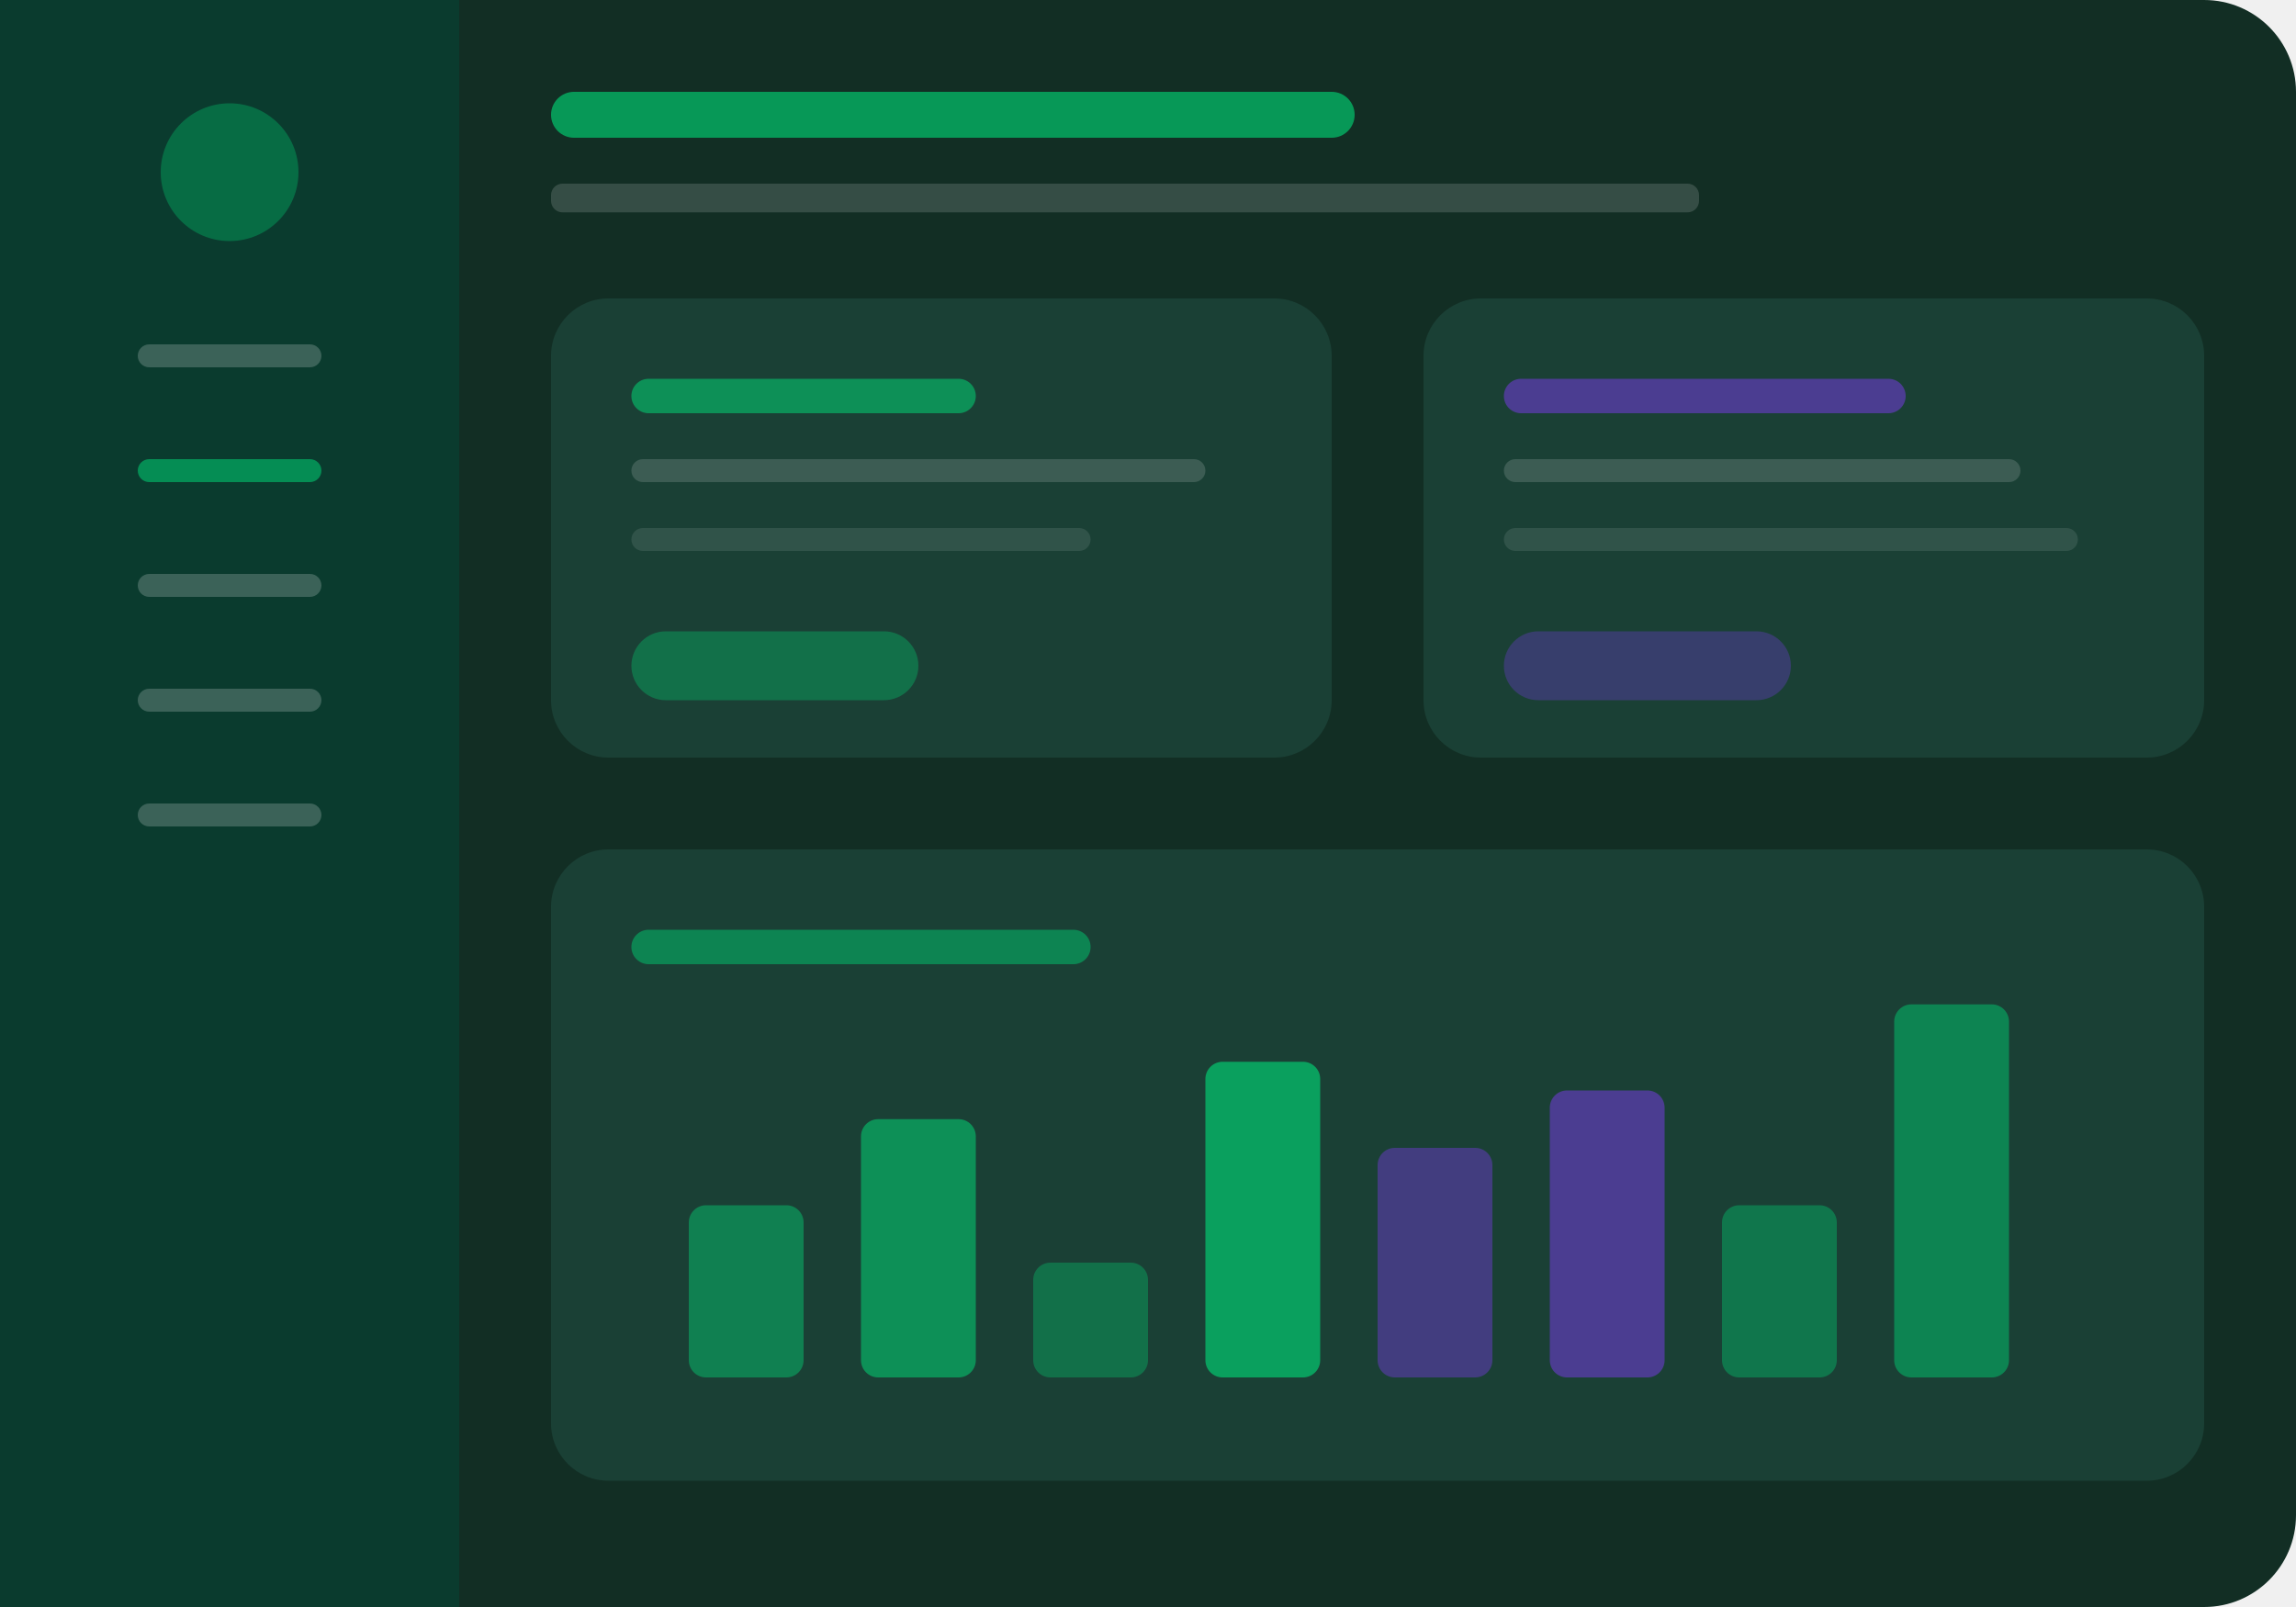
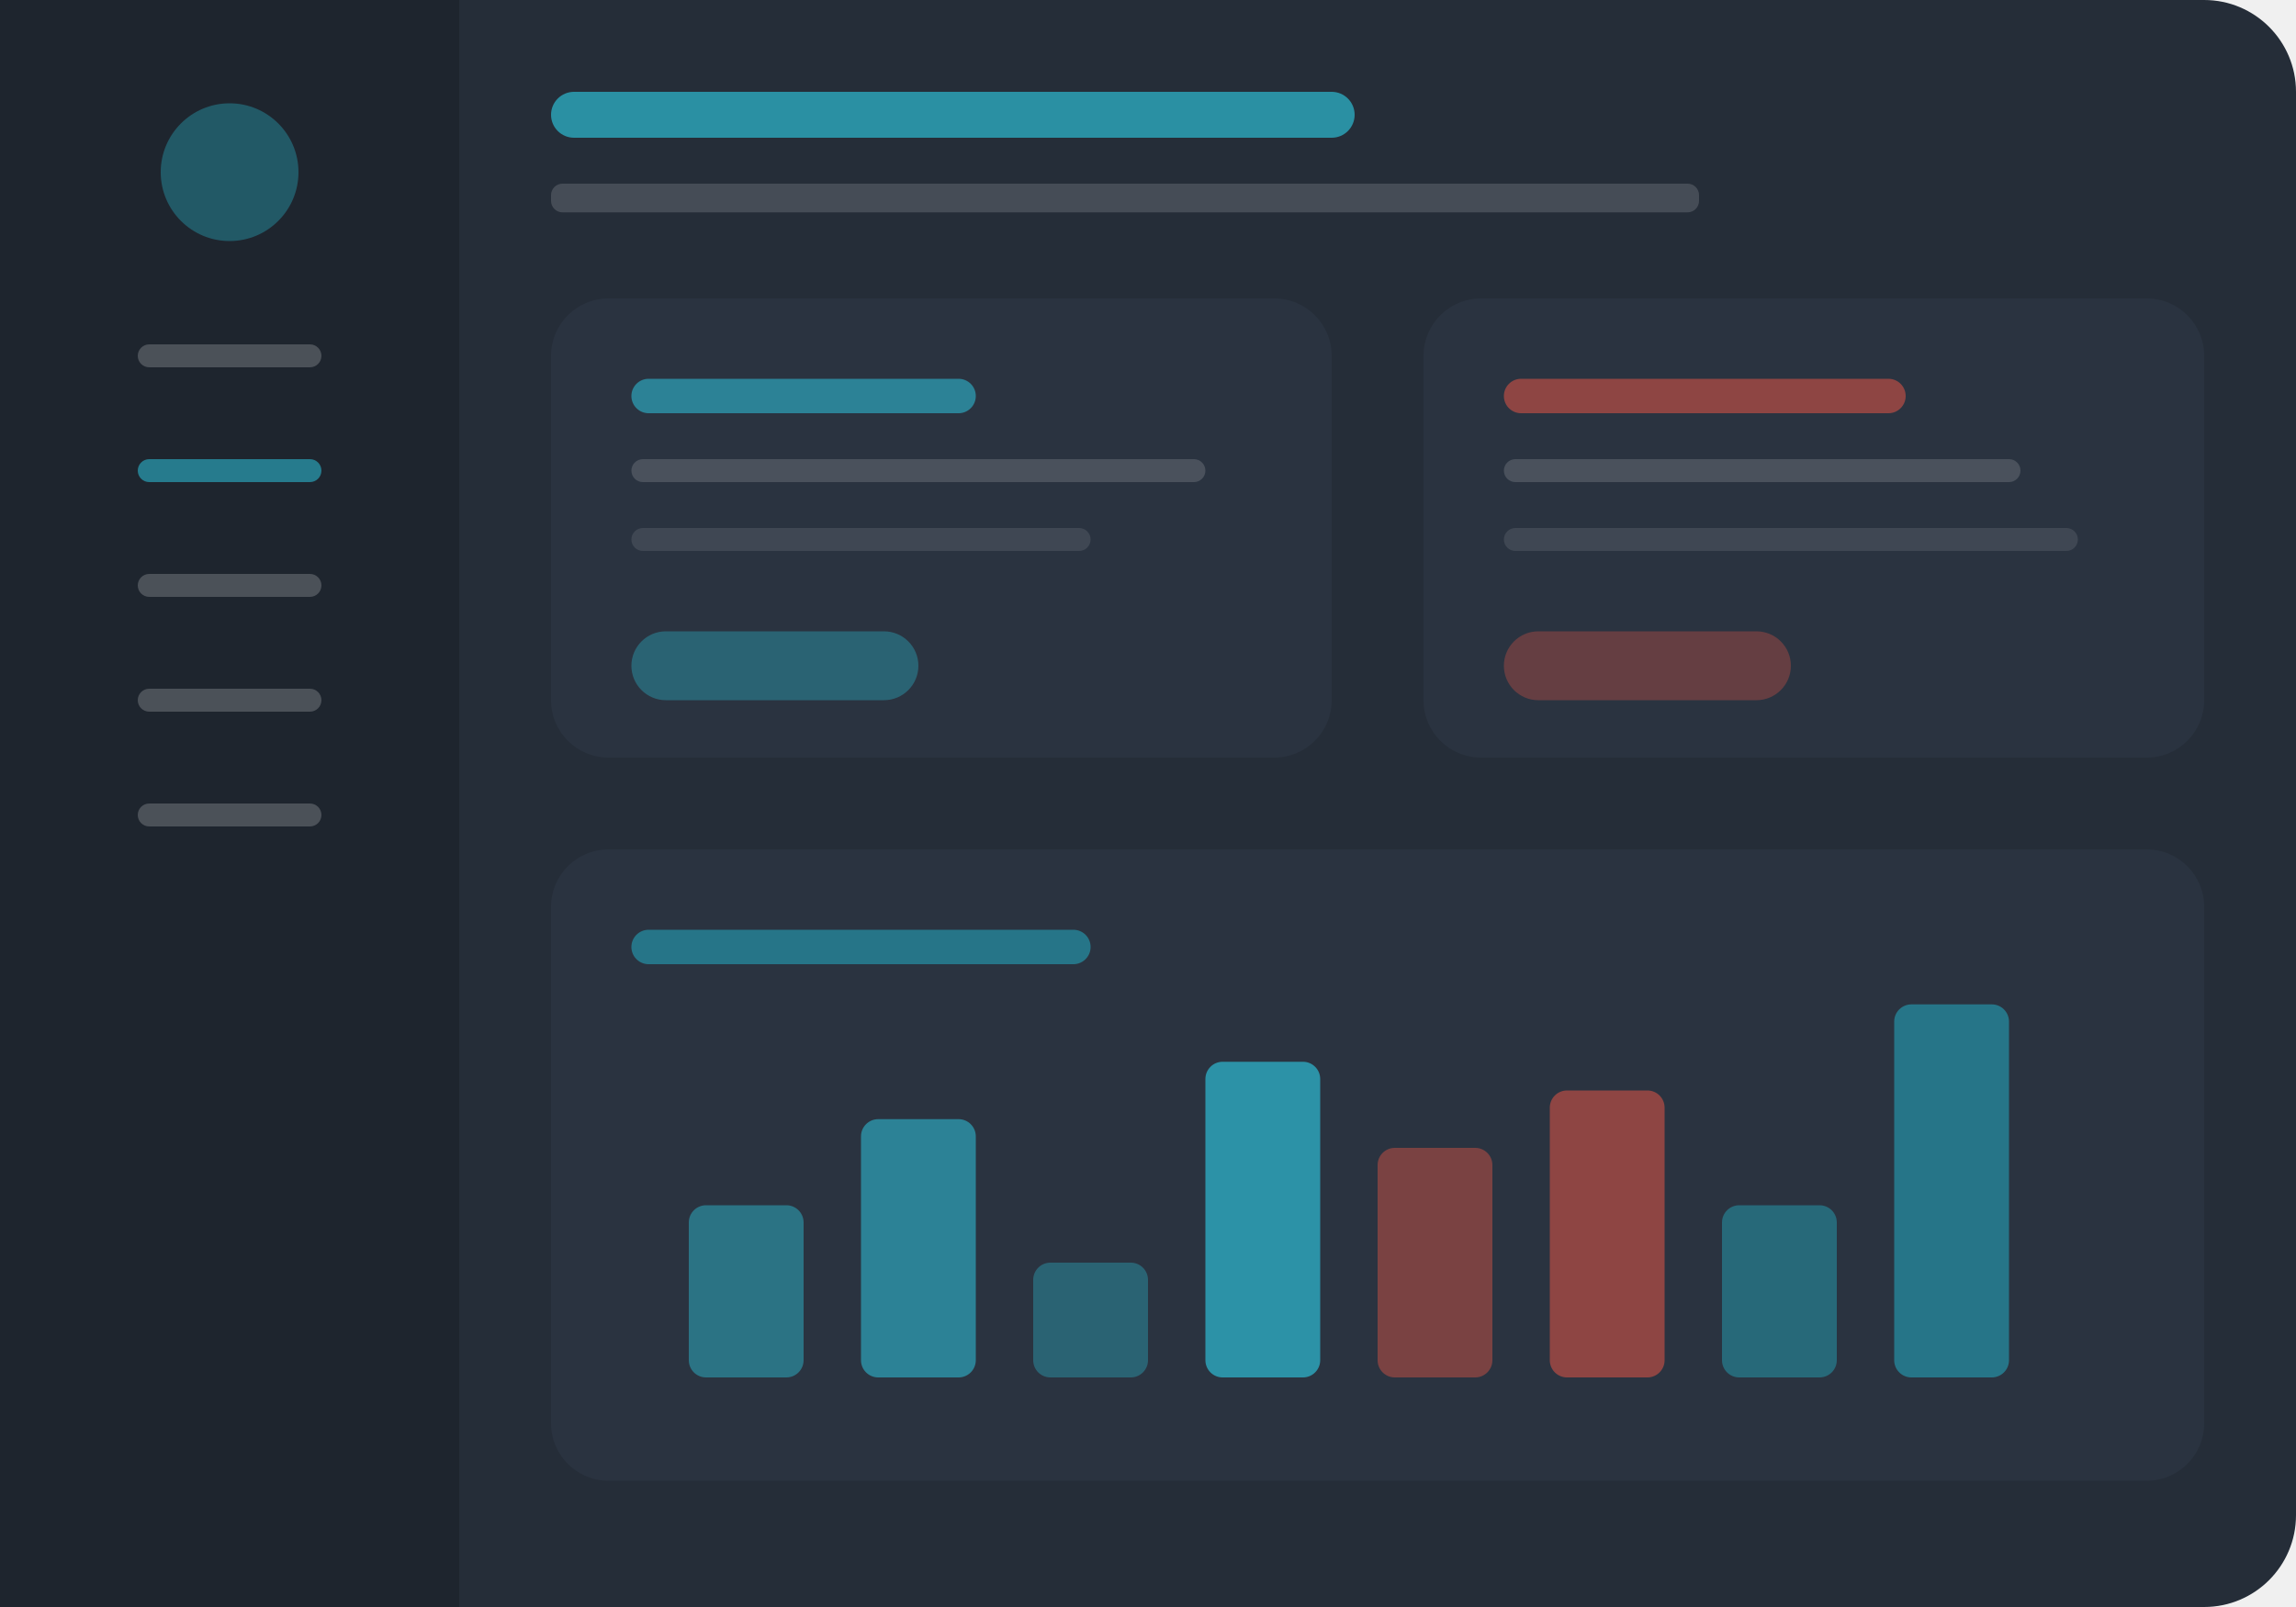
<svg xmlns="http://www.w3.org/2000/svg" viewBox="0 0 400 280" fill="none">
-   <rect width="400" height="280" rx="16" fill="#122E24" />
-   <rect x="0" y="0" width="80" height="280" rx="16 0 0 16" fill="#0A3B2E" />
-   <circle cx="40" cy="30" r="12" fill="#00E07A" opacity="0.3" />
+   <rect width="400" height="280" rx="16" fill="#252d38" />
+   <rect x="0" y="0" width="80" height="280" rx="16 0 0 16" fill="#1e252e" />
+   <circle cx="40" cy="30" r="12" fill="#2dd2eb" opacity="0.3" />
  <rect x="24" y="60" width="32" height="4" rx="2" fill="#ffffff" opacity="0.2" />
-   <rect x="24" y="80" width="32" height="4" rx="2" fill="#00E07A" opacity="0.5" />
+   <rect x="24" y="80" width="32" height="4" rx="2" fill="#2dd2eb" opacity="0.5" />
  <rect x="24" y="100" width="32" height="4" rx="2" fill="#ffffff" opacity="0.2" />
  <rect x="24" y="120" width="32" height="4" rx="2" fill="#ffffff" opacity="0.2" />
  <rect x="24" y="140" width="32" height="4" rx="2" fill="#ffffff" opacity="0.2" />
-   <rect x="96" y="16" width="140" height="8" rx="4" fill="#00E07A" opacity="0.6" />
+   <rect x="96" y="16" width="140" height="8" rx="4" fill="#2dd2eb" opacity="0.6" />
  <rect x="96" y="32" width="200" height="5" rx="2" fill="#ffffff" opacity="0.15" />
-   <rect x="96" y="52" width="136" height="80" rx="10" fill="#1A4035" />
-   <rect x="110" y="66" width="60" height="6" rx="3" fill="#00E07A" opacity="0.5" />
+   <rect x="96" y="52" width="136" height="80" rx="10" fill="#2a3340" />
+   <rect x="110" y="66" width="60" height="6" rx="3" fill="#2dd2eb" opacity="0.5" />
  <rect x="110" y="80" width="100" height="4" rx="2" fill="#ffffff" opacity="0.15" />
  <rect x="110" y="92" width="80" height="4" rx="2" fill="#ffffff" opacity="0.1" />
-   <rect x="110" y="110" width="50" height="12" rx="6" fill="#00E07A" opacity="0.3" />
-   <rect x="248" y="52" width="136" height="80" rx="10" fill="#1A4035" />
-   <rect x="262" y="66" width="70" height="6" rx="3" fill="#7C3AED" opacity="0.5" />
+   <rect x="110" y="110" width="50" height="12" rx="6" fill="#2dd2eb" opacity="0.3" />
+   <rect x="248" y="52" width="136" height="80" rx="10" fill="#2a3340" />
+   <rect x="262" y="66" width="70" height="6" rx="3" fill="#f25746" opacity="0.5" />
  <rect x="262" y="80" width="90" height="4" rx="2" fill="#ffffff" opacity="0.15" />
  <rect x="262" y="92" width="100" height="4" rx="2" fill="#ffffff" opacity="0.1" />
-   <rect x="262" y="110" width="50" height="12" rx="6" fill="#7C3AED" opacity="0.3" />
-   <rect x="96" y="148" width="288" height="110" rx="10" fill="#1A4035" />
-   <rect x="110" y="162" width="80" height="6" rx="3" fill="#00C86F" opacity="0.5" />
-   <rect x="120" y="210" width="20" height="30" rx="3" fill="#00E07A" opacity="0.4" />
-   <rect x="150" y="195" width="20" height="45" rx="3" fill="#00E07A" opacity="0.5" />
-   <rect x="180" y="220" width="20" height="20" rx="3" fill="#00E07A" opacity="0.3" />
-   <rect x="210" y="185" width="20" height="55" rx="3" fill="#00E07A" opacity="0.6" />
-   <rect x="240" y="200" width="20" height="40" rx="3" fill="#7C3AED" opacity="0.4" />
-   <rect x="270" y="190" width="20" height="50" rx="3" fill="#7C3AED" opacity="0.5" />
-   <rect x="300" y="210" width="20" height="30" rx="3" fill="#00C86F" opacity="0.4" />
-   <rect x="330" y="175" width="20" height="65" rx="3" fill="#00C86F" opacity="0.5" />
+   <rect x="262" y="110" width="50" height="12" rx="6" fill="#f25746" opacity="0.3" />
+   <rect x="96" y="148" width="288" height="110" rx="10" fill="#2a3340" />
+   <rect x="110" y="162" width="80" height="6" rx="3" fill="#22b8cf" opacity="0.5" />
+   <rect x="120" y="210" width="20" height="30" rx="3" fill="#2dd2eb" opacity="0.4" />
+   <rect x="150" y="195" width="20" height="45" rx="3" fill="#2dd2eb" opacity="0.5" />
+   <rect x="180" y="220" width="20" height="20" rx="3" fill="#2dd2eb" opacity="0.3" />
+   <rect x="210" y="185" width="20" height="55" rx="3" fill="#2dd2eb" opacity="0.6" />
+   <rect x="240" y="200" width="20" height="40" rx="3" fill="#f25746" opacity="0.4" />
+   <rect x="270" y="190" width="20" height="50" rx="3" fill="#f25746" opacity="0.5" />
+   <rect x="300" y="210" width="20" height="30" rx="3" fill="#22b8cf" opacity="0.4" />
+   <rect x="330" y="175" width="20" height="65" rx="3" fill="#22b8cf" opacity="0.5" />
</svg>
